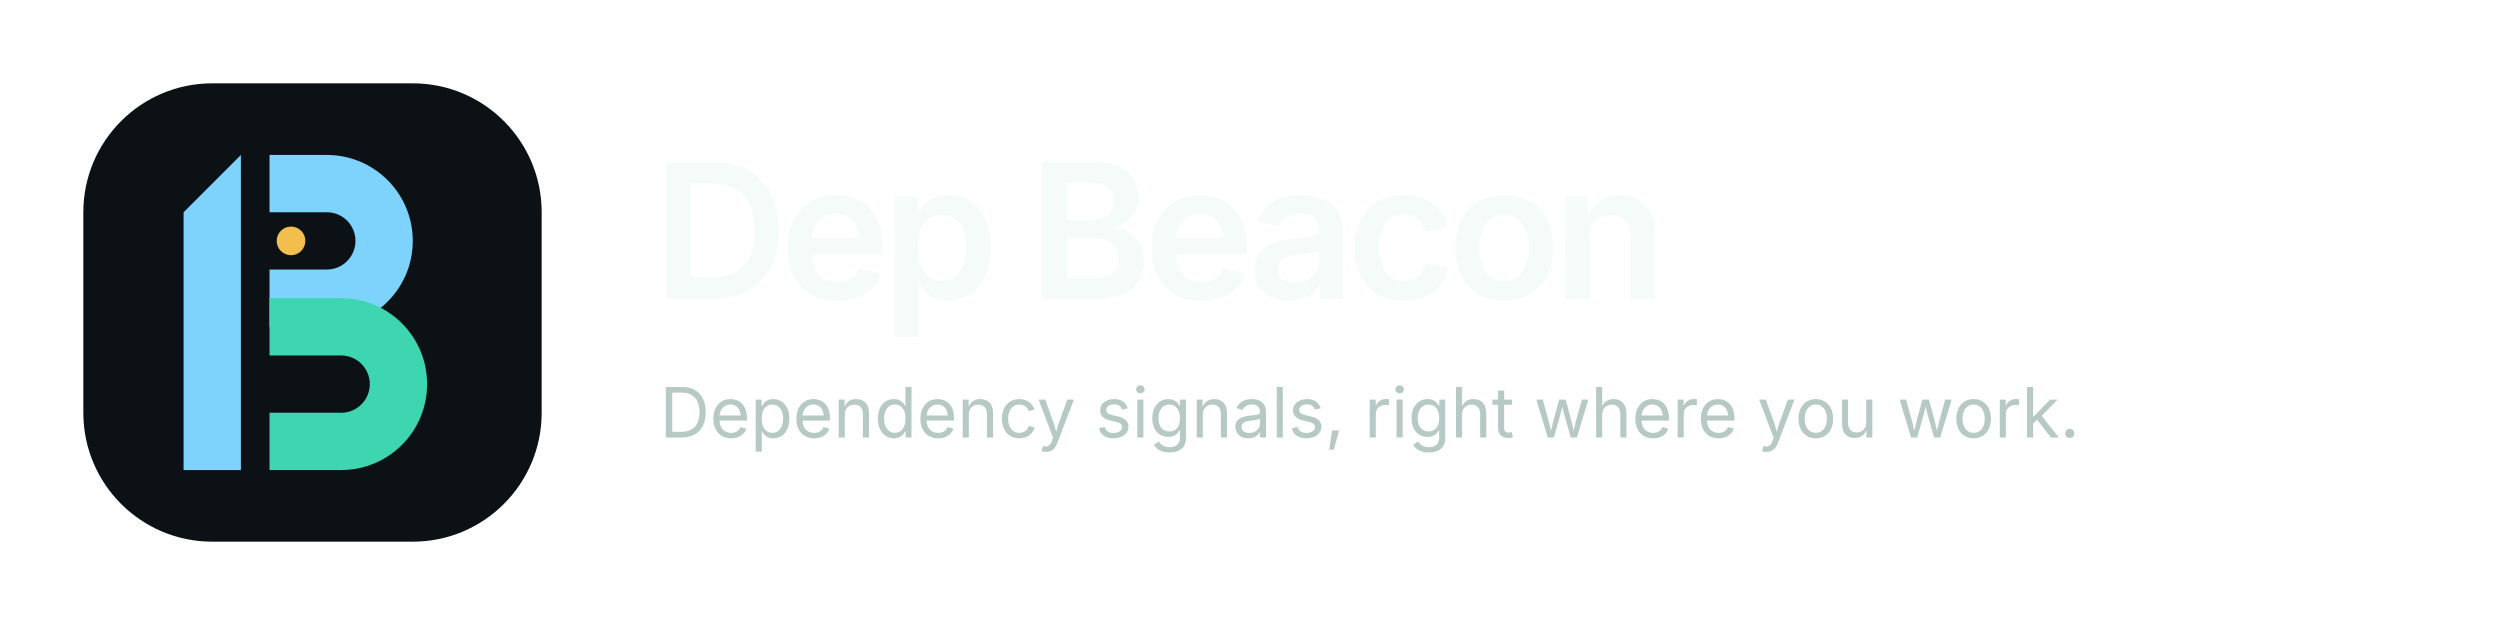
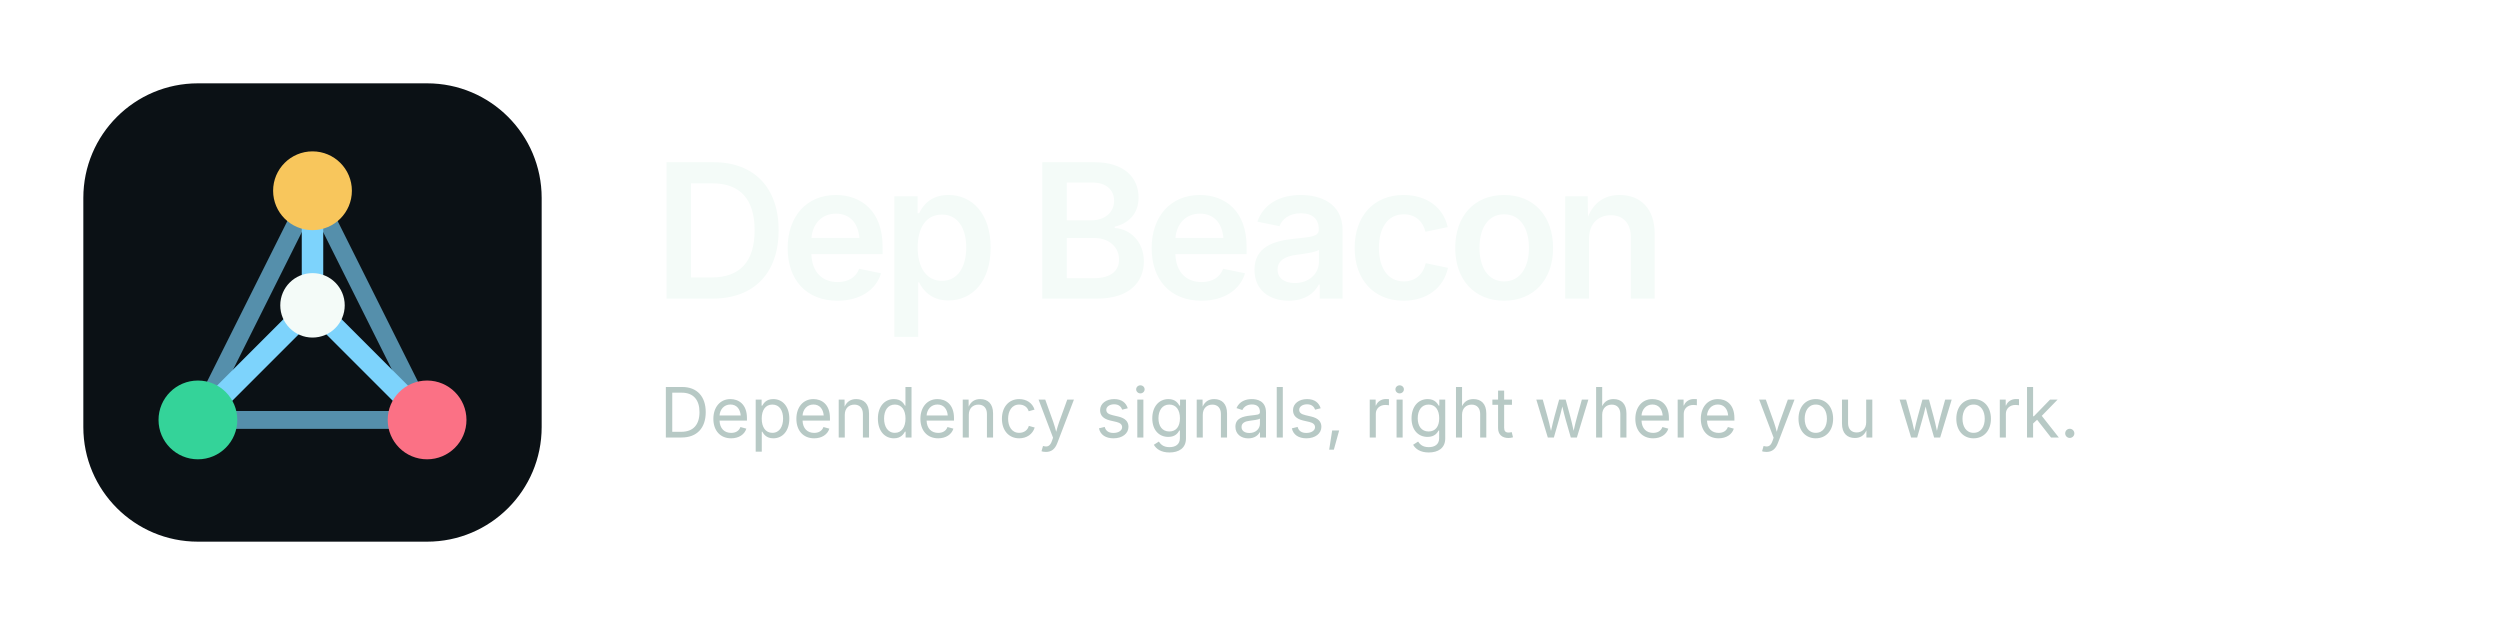
<svg xmlns="http://www.w3.org/2000/svg" viewBox="0 0 720 180" role="img" aria-label="Dep Beacon">
  <style>
    @media (prefers-color-scheme: light) {
      .brand-name { fill: #14232b; }
      .tagline { fill: #394b54; }
    }
  </style>
  <g transform="translate(24 24) scale(4.125)">
-     <rect width="32" height="32" rx="9" fill="#0b1115" />
+     <rect width="32" height="32" rx="8" fill="#0b1115" />
    <g data-beacon-symbol="true">
-       <path d="M7 9 11 5v22H7V9Z" fill="#7dd3fc" />
-       <path d="M13 5h4a6 6 0 0 1 0 12h-4v-4h4a2 2 0 0 0 0-4h-4V5Z" fill="#7dd3fc" />
-       <path d="M13 15h5a6 6 0 0 1 0 12h-5v-4h5a2 2 0 0 0 0-4h-5v-4Z" fill="#3dd6b0" />
-       <circle cx="14.5" cy="11" r="1" fill="#f2bf4e" />
+       <path d="M16 7.5 8 23.5h16L16 7.5Z" fill="none" stroke="#7dd3fc" stroke-linecap="round" stroke-linejoin="round" stroke-width="1.25" opacity=".65" />
+       <path d="M16 7.5v8m0 0-8 8m8-8 8 8" fill="none" stroke="#7dd3fc" stroke-linecap="round" stroke-linejoin="round" stroke-width="1.5" />
+       <circle cx="16" cy="7.5" r="2.75" fill="#f8c65c" />
+       <circle cx="16" cy="15.5" r="2.25" fill="#f4fbf8" />
+       <circle cx="8" cy="23.5" r="2.75" fill="#34d399" />
+       <circle cx="24" cy="23.5" r="2.75" fill="#fb7185" />
    </g>
  </g>
  <text class="brand-name" x="188" y="86" fill="#f4fbf8" font-family="Inter, system-ui, sans-serif" font-size="54" font-weight="600" letter-spacing="-2.5">Dep Beacon</text>
  <text class="tagline" x="190" y="126" fill="#b7c9c5" font-family="Inter, system-ui, sans-serif" font-size="20">Dependency signals, right where you work.</text>
</svg>
